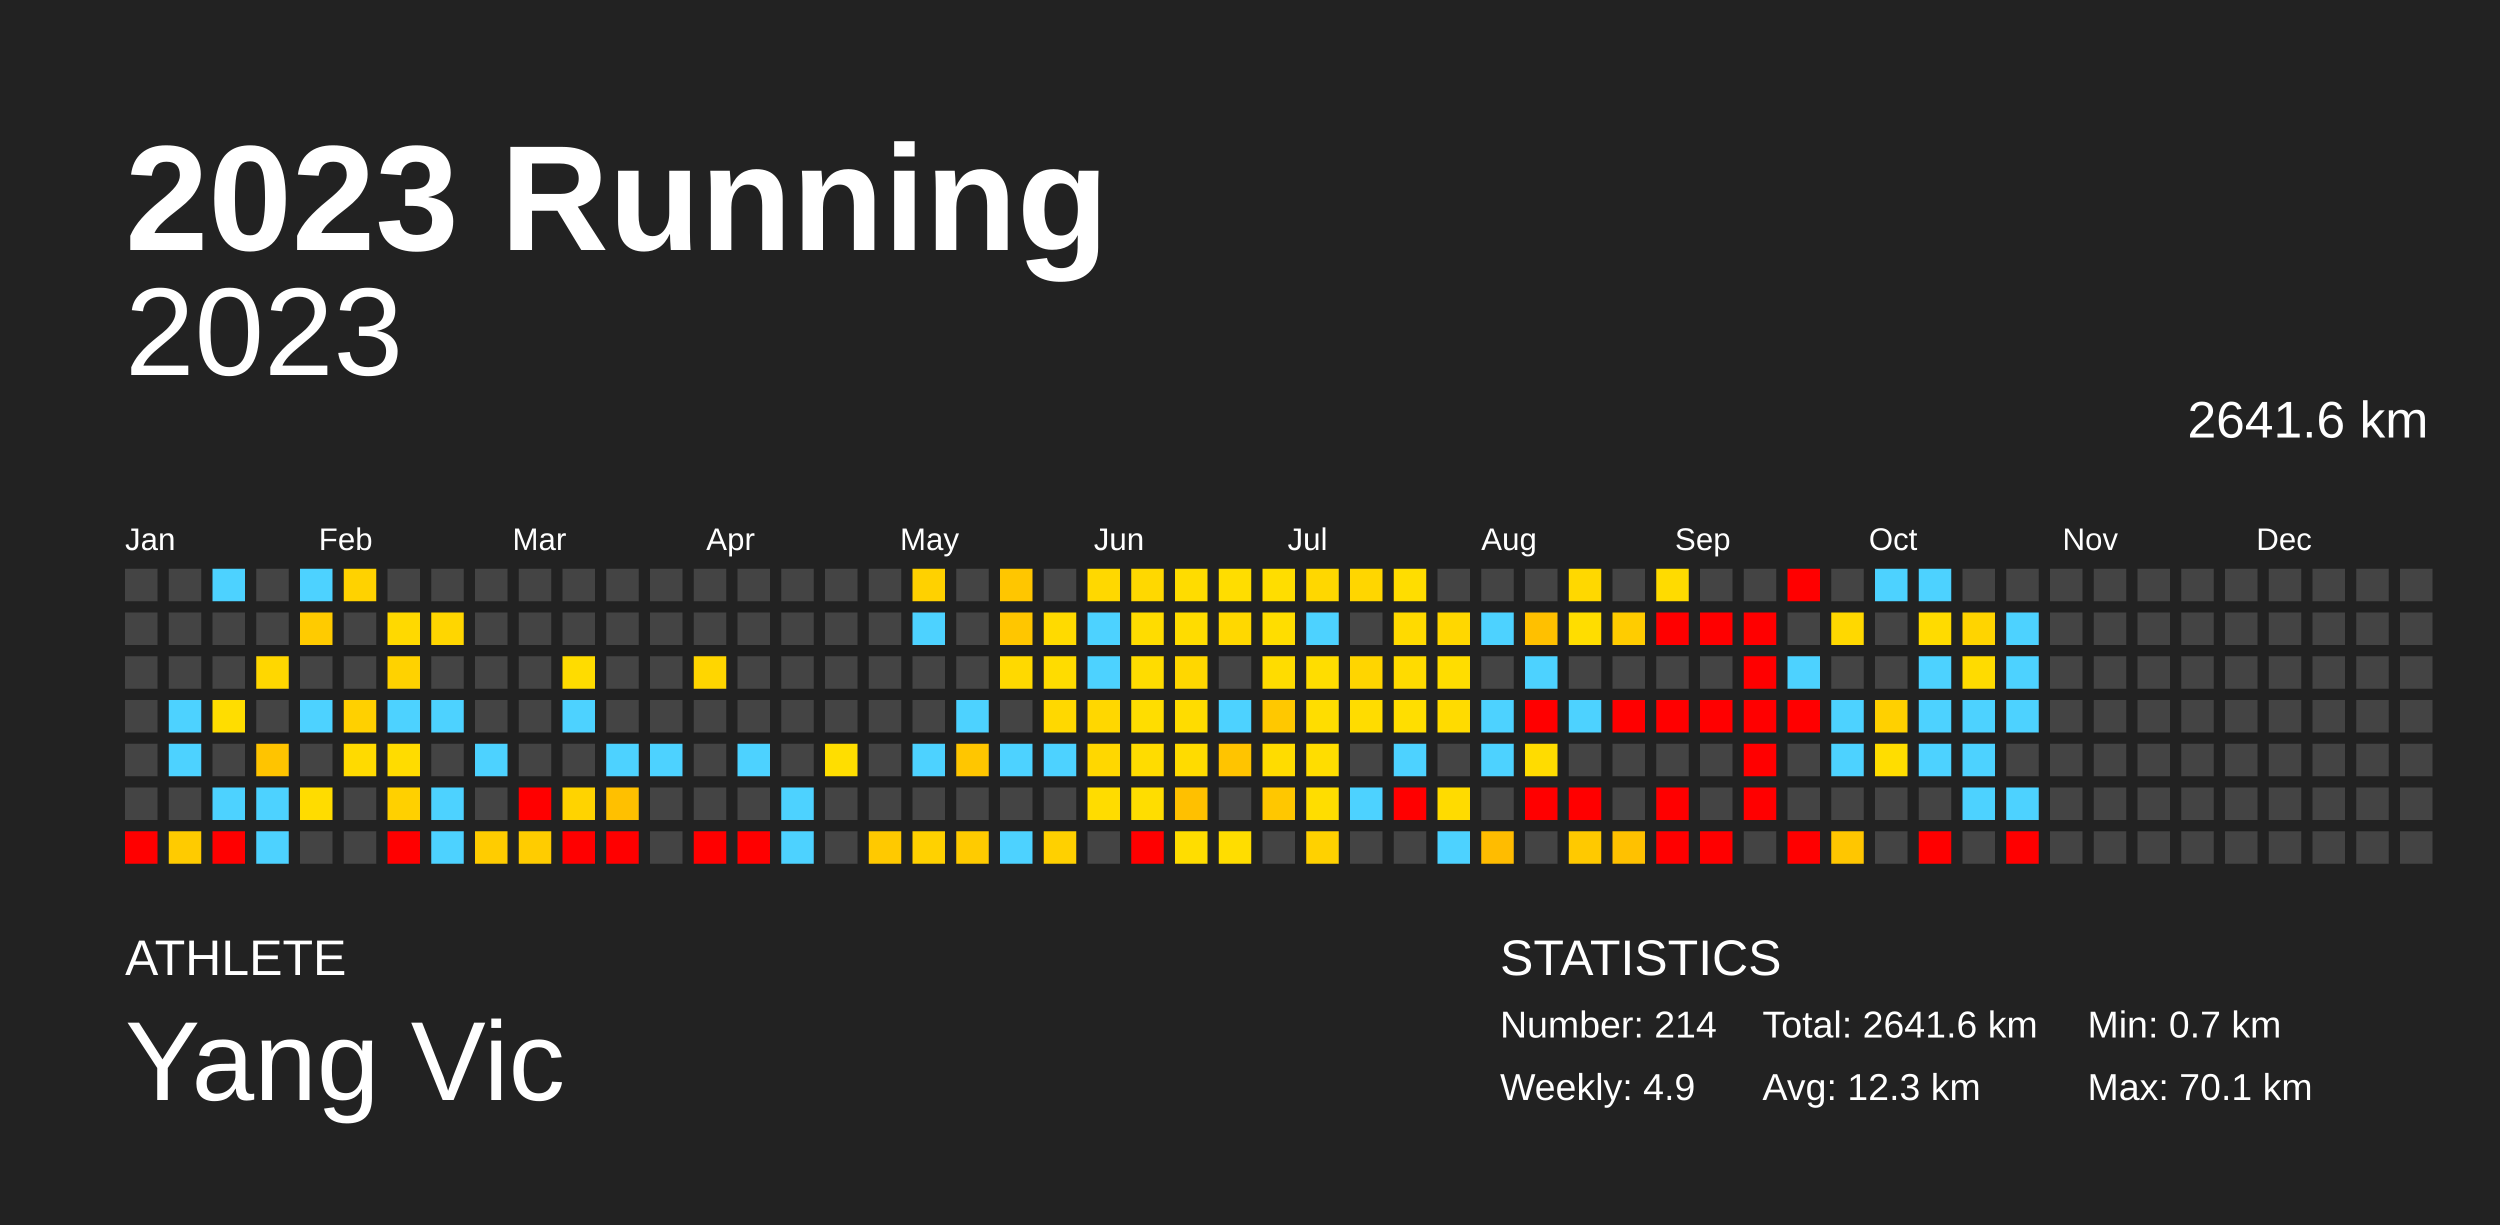
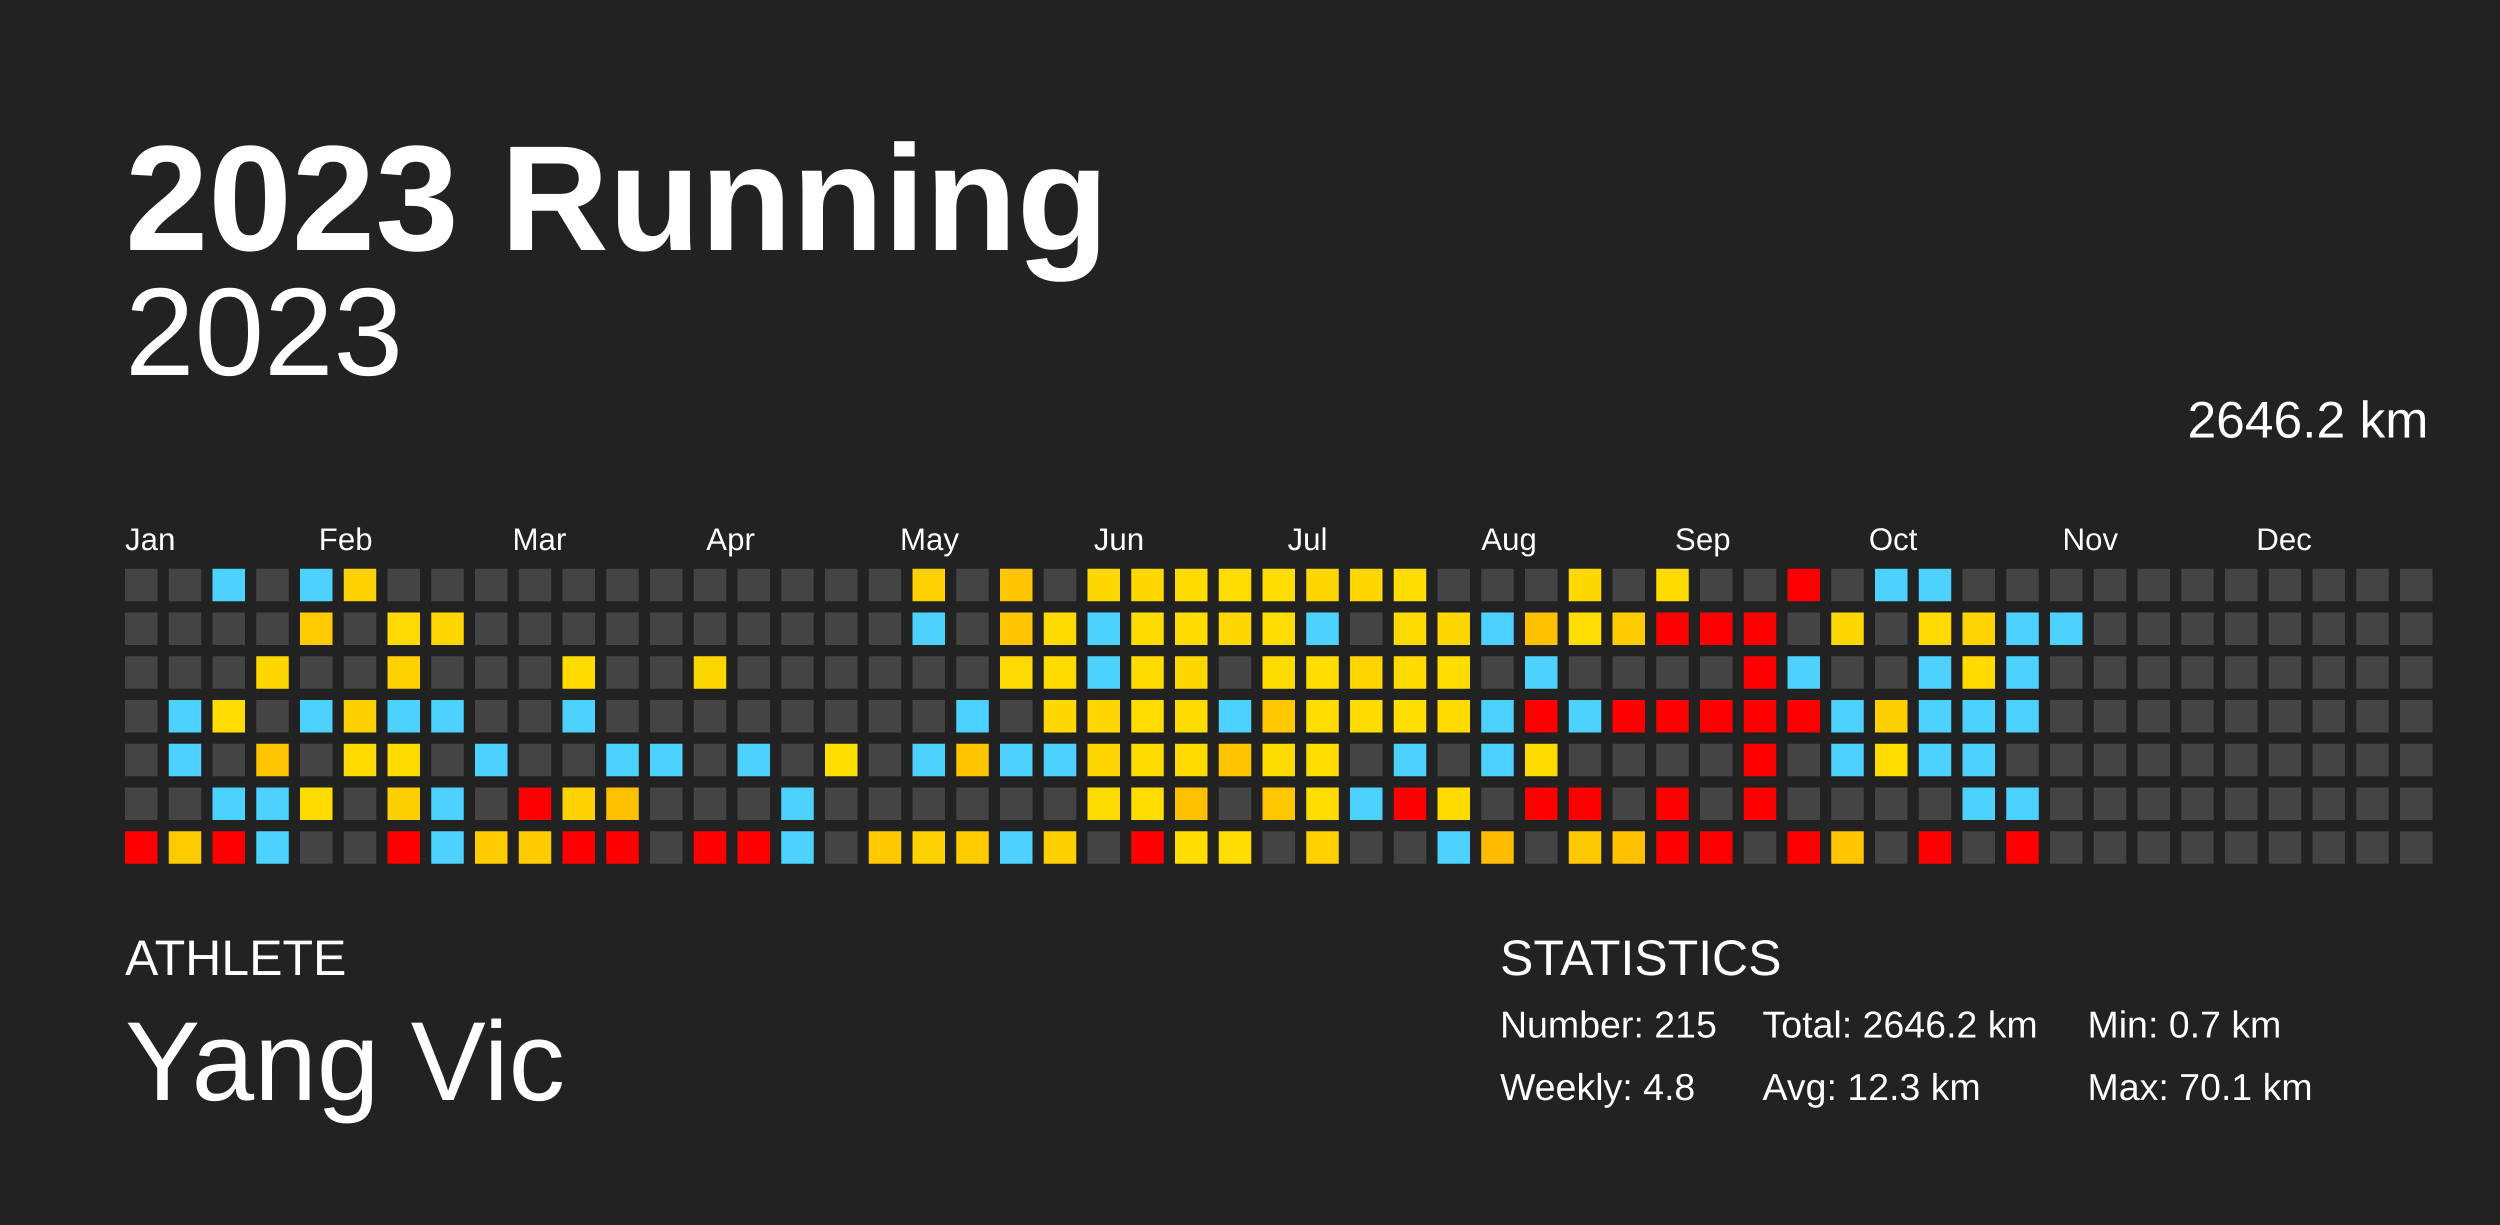
<svg xmlns="http://www.w3.org/2000/svg" baseProfile="full" height="98mm" version="1.1" viewBox="0,0,200,98" width="200mm">
  <defs />
  <rect fill="#222222" height="98" width="200" x="0" y="0" />
  <text fill="#FFFFFF" style="font-size:12px; font-family:Arial; font-weight:bold;" x="10" y="20">2023 Running</text>
  <text fill="#FFFFFF" style="font-size:4px; font-family:Arial" x="10" y="78">ATHLETE</text>
  <text fill="#FFFFFF" style="font-size:9px; font-family:Arial" x="10" y="88">Yang Vic</text>
  <text fill="#FFFFFF" style="font-size:4px; font-family:Arial" x="120" y="78">STATISTICS</text>
-   <text fill="#FFFFFF" style="font-size:3px; font-family:Arial" x="120" y="83">Number: 214</text>
-   <text fill="#FFFFFF" style="font-size:3px; font-family:Arial" x="120" y="88">Weekly: 4.9</text>
-   <text fill="#FFFFFF" style="font-size:3px; font-family:Arial" x="141" y="83">Total: 2641.6 km</text>
+   <text fill="#FFFFFF" style="font-size:3px; font-family:Arial" x="120" y="83">Number: 215</text>
+   <text fill="#FFFFFF" style="font-size:3px; font-family:Arial" x="120" y="88">Weekly: 4.8</text>
+   <text fill="#FFFFFF" style="font-size:3px; font-family:Arial" x="141" y="83">Total: 2646.2 km</text>
  <text fill="#FFFFFF" style="font-size:3px; font-family:Arial" x="141" y="88">Avg: 12.3 km</text>
  <text fill="#FFFFFF" style="font-size:3px; font-family:Arial" x="167" y="83">Min: 0.7 km</text>
  <text fill="#FFFFFF" style="font-size:3px; font-family:Arial" x="167" y="88">Max: 70.1 km</text>
  <text alignment-baseline="hanging" fill="#FFFFFF" style="font-size:10.0px; font-family:Arial;" x="10" y="30">2023</text>
-   <text alignment-baseline="hanging" fill="#FFFFFF" style="font-size:4.125px; font-family:Arial;" x="175" y="35">2641.6 km</text>
+   <text alignment-baseline="hanging" fill="#FFFFFF" style="font-size:4.125px; font-family:Arial;" x="175" y="35">2646.2 km</text>
  <text fill="#FFFFFF" style="font-size:2.5px; font-family:Arial" x="10.0" y="44">Jan</text>
  <text fill="#FFFFFF" style="font-size:2.5px; font-family:Arial" x="25.5" y="44">Feb</text>
  <text fill="#FFFFFF" style="font-size:2.5px; font-family:Arial" x="41.0" y="44">Mar</text>
  <text fill="#FFFFFF" style="font-size:2.5px; font-family:Arial" x="56.5" y="44">Apr</text>
  <text fill="#FFFFFF" style="font-size:2.5px; font-family:Arial" x="72.0" y="44">May</text>
  <text fill="#FFFFFF" style="font-size:2.5px; font-family:Arial" x="87.5" y="44">Jun</text>
  <text fill="#FFFFFF" style="font-size:2.5px; font-family:Arial" x="103.0" y="44">Jul</text>
  <text fill="#FFFFFF" style="font-size:2.5px; font-family:Arial" x="118.5" y="44">Aug</text>
  <text fill="#FFFFFF" style="font-size:2.5px; font-family:Arial" x="134.0" y="44">Sep</text>
  <text fill="#FFFFFF" style="font-size:2.5px; font-family:Arial" x="149.5" y="44">Oct</text>
  <text fill="#FFFFFF" style="font-size:2.5px; font-family:Arial" x="165.0" y="44">Nov</text>
  <text fill="#FFFFFF" style="font-size:2.5px; font-family:Arial" x="180.5" y="44">Dec</text>
  <rect fill="#444444" height="2.6" width="2.6" x="10.0" y="45.5" />
  <rect fill="#444444" height="2.6" width="2.6" x="10.0" y="49.0" />
  <rect fill="#444444" height="2.6" width="2.6" x="10.0" y="52.5" />
  <rect fill="#444444" height="2.6" width="2.6" x="10.0" y="56.0" />
  <rect fill="#444444" height="2.6" width="2.6" x="10.0" y="59.5" />
  <rect fill="#444444" height="2.6" width="2.6" x="10.0" y="63.0" />
  <rect fill="red" height="2.6" width="2.6" x="10.0" y="66.5" />
  <rect fill="#444444" height="2.6" width="2.6" x="13.5" y="45.5" />
  <rect fill="#444444" height="2.6" width="2.6" x="13.5" y="49.0" />
  <rect fill="#444444" height="2.6" width="2.6" x="13.5" y="52.5" />
  <rect fill="#4dd2ff" height="2.6" width="2.6" x="13.5" y="56.0" />
  <rect fill="#4dd2ff" height="2.6" width="2.6" x="13.5" y="59.5" />
  <rect fill="#444444" height="2.6" width="2.6" x="13.5" y="63.0" />
  <rect fill="#ffcb00" height="2.6" width="2.6" x="13.5" y="66.5" />
  <rect fill="#4dd2ff" height="2.6" width="2.6" x="17.0" y="45.5" />
  <rect fill="#444444" height="2.6" width="2.6" x="17.0" y="49.0" />
  <rect fill="#444444" height="2.6" width="2.6" x="17.0" y="52.5" />
  <rect fill="#ffdd00" height="2.6" width="2.6" x="17.0" y="56.0" />
  <rect fill="#444444" height="2.6" width="2.6" x="17.0" y="59.5" />
  <rect fill="#4dd2ff" height="2.6" width="2.6" x="17.0" y="63.0" />
  <rect fill="red" height="2.6" width="2.6" x="17.0" y="66.5" />
  <rect fill="#444444" height="2.6" width="2.6" x="20.5" y="45.5" />
  <rect fill="#444444" height="2.6" width="2.6" x="20.5" y="49.0" />
  <rect fill="#ffd700" height="2.6" width="2.6" x="20.5" y="52.5" />
  <rect fill="#444444" height="2.6" width="2.6" x="20.5" y="56.0" />
  <rect fill="#ffc400" height="2.6" width="2.6" x="20.5" y="59.5" />
  <rect fill="#4dd2ff" height="2.6" width="2.6" x="20.5" y="63.0" />
  <rect fill="#4dd2ff" height="2.6" width="2.6" x="20.5" y="66.5" />
  <rect fill="#4dd2ff" height="2.6" width="2.6" x="24.0" y="45.5" />
  <rect fill="#ffcb00" height="2.6" width="2.6" x="24.0" y="49.0" />
  <rect fill="#444444" height="2.6" width="2.6" x="24.0" y="52.5" />
  <rect fill="#4dd2ff" height="2.6" width="2.6" x="24.0" y="56.0" />
  <rect fill="#444444" height="2.6" width="2.6" x="24.0" y="59.5" />
  <rect fill="#ffdc00" height="2.6" width="2.6" x="24.0" y="63.0" />
  <rect fill="#444444" height="2.6" width="2.6" x="24.0" y="66.5" />
  <rect fill="#ffd200" height="2.6" width="2.6" x="27.5" y="45.5" />
  <rect fill="#444444" height="2.6" width="2.6" x="27.5" y="49.0" />
  <rect fill="#444444" height="2.6" width="2.6" x="27.5" y="52.5" />
  <rect fill="#ffd000" height="2.6" width="2.6" x="27.5" y="56.0" />
  <rect fill="#ffda00" height="2.6" width="2.6" x="27.5" y="59.5" />
  <rect fill="#444444" height="2.6" width="2.6" x="27.5" y="63.0" />
  <rect fill="#444444" height="2.6" width="2.6" x="27.5" y="66.5" />
  <rect fill="#444444" height="2.6" width="2.6" x="31.0" y="45.5" />
  <rect fill="#ffd900" height="2.6" width="2.6" x="31.0" y="49.0" />
  <rect fill="#ffd200" height="2.6" width="2.6" x="31.0" y="52.5" />
  <rect fill="#4dd2ff" height="2.6" width="2.6" x="31.0" y="56.0" />
  <rect fill="#ffdc00" height="2.6" width="2.6" x="31.0" y="59.5" />
  <rect fill="#ffd000" height="2.6" width="2.6" x="31.0" y="63.0" />
  <rect fill="red" height="2.6" width="2.6" x="31.0" y="66.5" />
  <rect fill="#444444" height="2.6" width="2.6" x="34.5" y="45.5" />
  <rect fill="#ffd600" height="2.6" width="2.6" x="34.5" y="49.0" />
  <rect fill="#444444" height="2.6" width="2.6" x="34.5" y="52.5" />
  <rect fill="#4dd2ff" height="2.6" width="2.6" x="34.5" y="56.0" />
  <rect fill="#444444" height="2.6" width="2.6" x="34.5" y="59.5" />
  <rect fill="#4dd2ff" height="2.6" width="2.6" x="34.5" y="63.0" />
  <rect fill="#4dd2ff" height="2.6" width="2.6" x="34.5" y="66.5" />
  <rect fill="#444444" height="2.6" width="2.6" x="38.0" y="45.5" />
  <rect fill="#444444" height="2.6" width="2.6" x="38.0" y="49.0" />
  <rect fill="#444444" height="2.6" width="2.6" x="38.0" y="52.5" />
  <rect fill="#444444" height="2.6" width="2.6" x="38.0" y="56.0" />
  <rect fill="#4dd2ff" height="2.6" width="2.6" x="38.0" y="59.5" />
  <rect fill="#444444" height="2.6" width="2.6" x="38.0" y="63.0" />
  <rect fill="#ffcc00" height="2.6" width="2.6" x="38.0" y="66.5" />
  <rect fill="#444444" height="2.6" width="2.6" x="41.5" y="45.5" />
  <rect fill="#444444" height="2.6" width="2.6" x="41.5" y="49.0" />
  <rect fill="#444444" height="2.6" width="2.6" x="41.5" y="52.5" />
  <rect fill="#444444" height="2.6" width="2.6" x="41.5" y="56.0" />
  <rect fill="#444444" height="2.6" width="2.6" x="41.5" y="59.5" />
  <rect fill="red" height="2.6" width="2.6" x="41.5" y="63.0" />
  <rect fill="#ffcc00" height="2.6" width="2.6" x="41.5" y="66.5" />
  <rect fill="#444444" height="2.6" width="2.6" x="45.0" y="45.5" />
  <rect fill="#444444" height="2.6" width="2.6" x="45.0" y="49.0" />
  <rect fill="#ffdc00" height="2.6" width="2.6" x="45.0" y="52.5" />
  <rect fill="#4dd2ff" height="2.6" width="2.6" x="45.0" y="56.0" />
  <rect fill="#444444" height="2.6" width="2.6" x="45.0" y="59.5" />
  <rect fill="#ffd300" height="2.6" width="2.6" x="45.0" y="63.0" />
  <rect fill="red" height="2.6" width="2.6" x="45.0" y="66.5" />
  <rect fill="#444444" height="2.6" width="2.6" x="48.5" y="45.5" />
  <rect fill="#444444" height="2.6" width="2.6" x="48.5" y="49.0" />
  <rect fill="#444444" height="2.6" width="2.6" x="48.5" y="52.5" />
  <rect fill="#444444" height="2.6" width="2.6" x="48.5" y="56.0" />
  <rect fill="#4dd2ff" height="2.6" width="2.6" x="48.5" y="59.5" />
  <rect fill="#ffc000" height="2.6" width="2.6" x="48.5" y="63.0" />
  <rect fill="red" height="2.6" width="2.6" x="48.5" y="66.5" />
  <rect fill="#444444" height="2.6" width="2.6" x="52.0" y="45.5" />
  <rect fill="#444444" height="2.6" width="2.6" x="52.0" y="49.0" />
  <rect fill="#444444" height="2.6" width="2.6" x="52.0" y="52.5" />
  <rect fill="#444444" height="2.6" width="2.6" x="52.0" y="56.0" />
  <rect fill="#4dd2ff" height="2.6" width="2.6" x="52.0" y="59.5" />
  <rect fill="#444444" height="2.6" width="2.6" x="52.0" y="63.0" />
  <rect fill="#444444" height="2.6" width="2.6" x="52.0" y="66.5" />
  <rect fill="#444444" height="2.6" width="2.6" x="55.5" y="45.5" />
  <rect fill="#444444" height="2.6" width="2.6" x="55.5" y="49.0" />
  <rect fill="#ffd600" height="2.6" width="2.6" x="55.5" y="52.5" />
  <rect fill="#444444" height="2.6" width="2.6" x="55.5" y="56.0" />
  <rect fill="#444444" height="2.6" width="2.6" x="55.5" y="59.5" />
  <rect fill="#444444" height="2.6" width="2.6" x="55.5" y="63.0" />
  <rect fill="red" height="2.6" width="2.6" x="55.5" y="66.5" />
  <rect fill="#444444" height="2.6" width="2.6" x="59.0" y="45.5" />
  <rect fill="#444444" height="2.6" width="2.6" x="59.0" y="49.0" />
  <rect fill="#444444" height="2.6" width="2.6" x="59.0" y="52.5" />
  <rect fill="#444444" height="2.6" width="2.6" x="59.0" y="56.0" />
  <rect fill="#4dd2ff" height="2.6" width="2.6" x="59.0" y="59.5" />
  <rect fill="#444444" height="2.6" width="2.6" x="59.0" y="63.0" />
  <rect fill="red" height="2.6" width="2.6" x="59.0" y="66.5" />
  <rect fill="#444444" height="2.6" width="2.6" x="62.5" y="45.5" />
  <rect fill="#444444" height="2.6" width="2.6" x="62.5" y="49.0" />
  <rect fill="#444444" height="2.6" width="2.6" x="62.5" y="52.5" />
  <rect fill="#444444" height="2.6" width="2.6" x="62.5" y="56.0" />
  <rect fill="#444444" height="2.6" width="2.6" x="62.5" y="59.5" />
  <rect fill="#4dd2ff" height="2.6" width="2.6" x="62.5" y="63.0" />
  <rect fill="#4dd2ff" height="2.6" width="2.6" x="62.5" y="66.5" />
  <rect fill="#444444" height="2.6" width="2.6" x="66.0" y="45.5" />
  <rect fill="#444444" height="2.6" width="2.6" x="66.0" y="49.0" />
  <rect fill="#444444" height="2.6" width="2.6" x="66.0" y="52.5" />
  <rect fill="#444444" height="2.6" width="2.6" x="66.0" y="56.0" />
  <rect fill="#ffde00" height="2.6" width="2.6" x="66.0" y="59.5" />
  <rect fill="#444444" height="2.6" width="2.6" x="66.0" y="63.0" />
  <rect fill="#444444" height="2.6" width="2.6" x="66.0" y="66.5" />
  <rect fill="#444444" height="2.6" width="2.6" x="69.5" y="45.5" />
  <rect fill="#444444" height="2.6" width="2.6" x="69.5" y="49.0" />
  <rect fill="#444444" height="2.6" width="2.6" x="69.5" y="52.5" />
  <rect fill="#444444" height="2.6" width="2.6" x="69.5" y="56.0" />
  <rect fill="#444444" height="2.6" width="2.6" x="69.5" y="59.5" />
  <rect fill="#444444" height="2.6" width="2.6" x="69.5" y="63.0" />
  <rect fill="#ffc900" height="2.6" width="2.6" x="69.5" y="66.5" />
  <rect fill="#ffd100" height="2.6" width="2.6" x="73.0" y="45.5" />
  <rect fill="#4dd2ff" height="2.6" width="2.6" x="73.0" y="49.0" />
  <rect fill="#444444" height="2.6" width="2.6" x="73.0" y="52.5" />
  <rect fill="#444444" height="2.6" width="2.6" x="73.0" y="56.0" />
  <rect fill="#4dd2ff" height="2.6" width="2.6" x="73.0" y="59.5" />
  <rect fill="#444444" height="2.6" width="2.6" x="73.0" y="63.0" />
  <rect fill="#ffd100" height="2.6" width="2.6" x="73.0" y="66.5" />
  <rect fill="#444444" height="2.6" width="2.6" x="76.5" y="45.5" />
  <rect fill="#444444" height="2.6" width="2.6" x="76.5" y="49.0" />
  <rect fill="#444444" height="2.6" width="2.6" x="76.5" y="52.5" />
  <rect fill="#4dd2ff" height="2.6" width="2.6" x="76.5" y="56.0" />
  <rect fill="#ffc600" height="2.6" width="2.6" x="76.5" y="59.5" />
  <rect fill="#444444" height="2.6" width="2.6" x="76.5" y="63.0" />
  <rect fill="#ffcb00" height="2.6" width="2.6" x="76.5" y="66.5" />
  <rect fill="#ffc600" height="2.6" width="2.6" x="80.0" y="45.5" />
  <rect fill="#ffc600" height="2.6" width="2.6" x="80.0" y="49.0" />
  <rect fill="#ffd900" height="2.6" width="2.6" x="80.0" y="52.5" />
  <rect fill="#444444" height="2.6" width="2.6" x="80.0" y="56.0" />
  <rect fill="#4dd2ff" height="2.6" width="2.6" x="80.0" y="59.5" />
  <rect fill="#444444" height="2.6" width="2.6" x="80.0" y="63.0" />
  <rect fill="#4dd2ff" height="2.6" width="2.6" x="80.0" y="66.5" />
  <rect fill="#444444" height="2.6" width="2.6" x="83.5" y="45.5" />
  <rect fill="#ffda00" height="2.6" width="2.6" x="83.5" y="49.0" />
  <rect fill="#ffdc00" height="2.6" width="2.6" x="83.5" y="52.5" />
  <rect fill="#ffd800" height="2.6" width="2.6" x="83.5" y="56.0" />
  <rect fill="#4dd2ff" height="2.6" width="2.6" x="83.5" y="59.5" />
  <rect fill="#444444" height="2.6" width="2.6" x="83.5" y="63.0" />
  <rect fill="#ffd000" height="2.6" width="2.6" x="83.5" y="66.5" />
  <rect fill="#ffd800" height="2.6" width="2.6" x="87.0" y="45.5" />
  <rect fill="#4dd2ff" height="2.6" width="2.6" x="87.0" y="49.0" />
  <rect fill="#4dd2ff" height="2.6" width="2.6" x="87.0" y="52.5" />
  <rect fill="#ffd700" height="2.6" width="2.6" x="87.0" y="56.0" />
  <rect fill="#ffd700" height="2.6" width="2.6" x="87.0" y="59.5" />
  <rect fill="#ffdc00" height="2.6" width="2.6" x="87.0" y="63.0" />
  <rect fill="#444444" height="2.6" width="2.6" x="87.0" y="66.5" />
  <rect fill="#ffd800" height="2.6" width="2.6" x="90.5" y="45.5" />
  <rect fill="#ffdc00" height="2.6" width="2.6" x="90.5" y="49.0" />
  <rect fill="#ffdc00" height="2.6" width="2.6" x="90.5" y="52.5" />
  <rect fill="#ffdd00" height="2.6" width="2.6" x="90.5" y="56.0" />
  <rect fill="#ffdc00" height="2.6" width="2.6" x="90.5" y="59.5" />
  <rect fill="#ffdd00" height="2.6" width="2.6" x="90.5" y="63.0" />
  <rect fill="red" height="2.6" width="2.6" x="90.5" y="66.5" />
  <rect fill="#ffdc00" height="2.6" width="2.6" x="94.0" y="45.5" />
  <rect fill="#ffdc00" height="2.6" width="2.6" x="94.0" y="49.0" />
  <rect fill="#ffd700" height="2.6" width="2.6" x="94.0" y="52.5" />
  <rect fill="#ffdc00" height="2.6" width="2.6" x="94.0" y="56.0" />
  <rect fill="#ffdb00" height="2.6" width="2.6" x="94.0" y="59.5" />
  <rect fill="#ffc000" height="2.6" width="2.6" x="94.0" y="63.0" />
  <rect fill="#ffdd00" height="2.6" width="2.6" x="94.0" y="66.5" />
  <rect fill="#ffdd00" height="2.6" width="2.6" x="97.5" y="45.5" />
  <rect fill="#ffd800" height="2.6" width="2.6" x="97.5" y="49.0" />
  <rect fill="#444444" height="2.6" width="2.6" x="97.5" y="52.5" />
  <rect fill="#4dd2ff" height="2.6" width="2.6" x="97.5" y="56.0" />
  <rect fill="#ffc400" height="2.6" width="2.6" x="97.5" y="59.5" />
  <rect fill="#444444" height="2.6" width="2.6" x="97.5" y="63.0" />
  <rect fill="#ffdd00" height="2.6" width="2.6" x="97.5" y="66.5" />
  <rect fill="#ffdd00" height="2.6" width="2.6" x="101.0" y="45.5" />
  <rect fill="#ffdd00" height="2.6" width="2.6" x="101.0" y="49.0" />
  <rect fill="#ffdc00" height="2.6" width="2.6" x="101.0" y="52.5" />
  <rect fill="#ffc800" height="2.6" width="2.6" x="101.0" y="56.0" />
  <rect fill="#ffdc00" height="2.6" width="2.6" x="101.0" y="59.5" />
  <rect fill="#ffc700" height="2.6" width="2.6" x="101.0" y="63.0" />
  <rect fill="#444444" height="2.6" width="2.6" x="101.0" y="66.5" />
  <rect fill="#ffd700" height="2.6" width="2.6" x="104.5" y="45.5" />
  <rect fill="#4dd2ff" height="2.6" width="2.6" x="104.5" y="49.0" />
  <rect fill="#ffdd00" height="2.6" width="2.6" x="104.5" y="52.5" />
  <rect fill="#ffdd00" height="2.6" width="2.6" x="104.5" y="56.0" />
  <rect fill="#ffdd00" height="2.6" width="2.6" x="104.5" y="59.5" />
  <rect fill="#ffdd00" height="2.6" width="2.6" x="104.5" y="63.0" />
  <rect fill="#ffd100" height="2.6" width="2.6" x="104.5" y="66.5" />
  <rect fill="#ffd600" height="2.6" width="2.6" x="108.0" y="45.5" />
  <rect fill="#444444" height="2.6" width="2.6" x="108.0" y="49.0" />
  <rect fill="#ffd500" height="2.6" width="2.6" x="108.0" y="52.5" />
  <rect fill="#ffdc00" height="2.6" width="2.6" x="108.0" y="56.0" />
  <rect fill="#444444" height="2.6" width="2.6" x="108.0" y="59.5" />
  <rect fill="#4dd2ff" height="2.6" width="2.6" x="108.0" y="63.0" />
  <rect fill="#444444" height="2.6" width="2.6" x="108.0" y="66.5" />
  <rect fill="#ffdd00" height="2.6" width="2.6" x="111.5" y="45.5" />
  <rect fill="#ffda00" height="2.6" width="2.6" x="111.5" y="49.0" />
  <rect fill="#ffdb00" height="2.6" width="2.6" x="111.5" y="52.5" />
  <rect fill="#ffde00" height="2.6" width="2.6" x="111.5" y="56.0" />
  <rect fill="#4dd2ff" height="2.6" width="2.6" x="111.5" y="59.5" />
  <rect fill="red" height="2.6" width="2.6" x="111.5" y="63.0" />
  <rect fill="#444444" height="2.6" width="2.6" x="111.5" y="66.5" />
  <rect fill="#444444" height="2.6" width="2.6" x="115.0" y="45.5" />
  <rect fill="#ffd700" height="2.6" width="2.6" x="115.0" y="49.0" />
  <rect fill="#ffdd00" height="2.6" width="2.6" x="115.0" y="52.5" />
  <rect fill="#ffdb00" height="2.6" width="2.6" x="115.0" y="56.0" />
  <rect fill="#444444" height="2.6" width="2.6" x="115.0" y="59.5" />
  <rect fill="#ffdb00" height="2.6" width="2.6" x="115.0" y="63.0" />
  <rect fill="#4dd2ff" height="2.6" width="2.6" x="115.0" y="66.5" />
  <rect fill="#444444" height="2.6" width="2.6" x="118.5" y="45.5" />
  <rect fill="#4dd2ff" height="2.6" width="2.6" x="118.5" y="49.0" />
  <rect fill="#444444" height="2.6" width="2.6" x="118.5" y="52.5" />
  <rect fill="#4dd2ff" height="2.6" width="2.6" x="118.5" y="56.0" />
  <rect fill="#4dd2ff" height="2.6" width="2.6" x="118.5" y="59.5" />
  <rect fill="#444444" height="2.6" width="2.6" x="118.5" y="63.0" />
  <rect fill="#ffbc00" height="2.6" width="2.6" x="118.5" y="66.5" />
  <rect fill="#444444" height="2.6" width="2.6" x="122.0" y="45.5" />
  <rect fill="#ffc000" height="2.6" width="2.6" x="122.0" y="49.0" />
  <rect fill="#4dd2ff" height="2.6" width="2.6" x="122.0" y="52.5" />
  <rect fill="red" height="2.6" width="2.6" x="122.0" y="56.0" />
  <rect fill="#ffdc00" height="2.6" width="2.6" x="122.0" y="59.5" />
  <rect fill="red" height="2.6" width="2.6" x="122.0" y="63.0" />
  <rect fill="#444444" height="2.6" width="2.6" x="122.0" y="66.5" />
  <rect fill="#ffd800" height="2.6" width="2.6" x="125.5" y="45.5" />
  <rect fill="#ffdd00" height="2.6" width="2.6" x="125.5" y="49.0" />
  <rect fill="#444444" height="2.6" width="2.6" x="125.5" y="52.5" />
  <rect fill="#4dd2ff" height="2.6" width="2.6" x="125.5" y="56.0" />
  <rect fill="#444444" height="2.6" width="2.6" x="125.5" y="59.5" />
  <rect fill="red" height="2.6" width="2.6" x="125.5" y="63.0" />
  <rect fill="#ffc900" height="2.6" width="2.6" x="125.5" y="66.5" />
  <rect fill="#444444" height="2.6" width="2.6" x="129.0" y="45.5" />
  <rect fill="#ffcc00" height="2.6" width="2.6" x="129.0" y="49.0" />
  <rect fill="#444444" height="2.6" width="2.6" x="129.0" y="52.5" />
  <rect fill="red" height="2.6" width="2.6" x="129.0" y="56.0" />
  <rect fill="#444444" height="2.6" width="2.6" x="129.0" y="59.5" />
  <rect fill="#444444" height="2.6" width="2.6" x="129.0" y="63.0" />
  <rect fill="#ffc100" height="2.6" width="2.6" x="129.0" y="66.5" />
  <rect fill="#ffdb00" height="2.6" width="2.6" x="132.5" y="45.5" />
  <rect fill="red" height="2.6" width="2.6" x="132.5" y="49.0" />
  <rect fill="#444444" height="2.6" width="2.6" x="132.5" y="52.5" />
  <rect fill="red" height="2.6" width="2.6" x="132.5" y="56.0" />
  <rect fill="#444444" height="2.6" width="2.6" x="132.5" y="59.5" />
  <rect fill="red" height="2.6" width="2.6" x="132.5" y="63.0" />
  <rect fill="red" height="2.6" width="2.6" x="132.5" y="66.5" />
  <rect fill="#444444" height="2.6" width="2.6" x="136.0" y="45.5" />
  <rect fill="red" height="2.6" width="2.6" x="136.0" y="49.0" />
  <rect fill="#444444" height="2.6" width="2.6" x="136.0" y="52.5" />
  <rect fill="red" height="2.6" width="2.6" x="136.0" y="56.0" />
  <rect fill="#444444" height="2.6" width="2.6" x="136.0" y="59.5" />
  <rect fill="#444444" height="2.6" width="2.6" x="136.0" y="63.0" />
  <rect fill="red" height="2.6" width="2.6" x="136.0" y="66.5" />
  <rect fill="#444444" height="2.6" width="2.6" x="139.5" y="45.5" />
  <rect fill="red" height="2.6" width="2.6" x="139.5" y="49.0" />
  <rect fill="red" height="2.6" width="2.6" x="139.5" y="52.5" />
  <rect fill="red" height="2.6" width="2.6" x="139.5" y="56.0" />
  <rect fill="red" height="2.6" width="2.6" x="139.5" y="59.5" />
  <rect fill="red" height="2.6" width="2.6" x="139.5" y="63.0" />
  <rect fill="#444444" height="2.6" width="2.6" x="139.5" y="66.5" />
  <rect fill="red" height="2.6" width="2.6" x="143.0" y="45.5" />
  <rect fill="#444444" height="2.6" width="2.6" x="143.0" y="49.0" />
  <rect fill="#4dd2ff" height="2.6" width="2.6" x="143.0" y="52.5" />
  <rect fill="red" height="2.6" width="2.6" x="143.0" y="56.0" />
  <rect fill="#444444" height="2.6" width="2.6" x="143.0" y="59.5" />
  <rect fill="#444444" height="2.6" width="2.6" x="143.0" y="63.0" />
  <rect fill="red" height="2.6" width="2.6" x="143.0" y="66.5" />
  <rect fill="#444444" height="2.6" width="2.6" x="146.5" y="45.5" />
  <rect fill="#ffd800" height="2.6" width="2.6" x="146.5" y="49.0" />
  <rect fill="#444444" height="2.6" width="2.6" x="146.5" y="52.5" />
  <rect fill="#4dd2ff" height="2.6" width="2.6" x="146.5" y="56.0" />
  <rect fill="#4dd2ff" height="2.6" width="2.6" x="146.5" y="59.5" />
  <rect fill="#444444" height="2.6" width="2.6" x="146.5" y="63.0" />
  <rect fill="#ffc600" height="2.6" width="2.6" x="146.5" y="66.5" />
  <rect fill="#4dd2ff" height="2.6" width="2.6" x="150.0" y="45.5" />
  <rect fill="#444444" height="2.6" width="2.6" x="150.0" y="49.0" />
  <rect fill="#444444" height="2.6" width="2.6" x="150.0" y="52.5" />
  <rect fill="#ffd000" height="2.6" width="2.6" x="150.0" y="56.0" />
  <rect fill="#ffdd00" height="2.6" width="2.6" x="150.0" y="59.5" />
  <rect fill="#444444" height="2.6" width="2.6" x="150.0" y="63.0" />
  <rect fill="#444444" height="2.6" width="2.6" x="150.0" y="66.5" />
  <rect fill="#4dd2ff" height="2.6" width="2.6" x="153.5" y="45.5" />
  <rect fill="#ffdb00" height="2.6" width="2.6" x="153.5" y="49.0" />
  <rect fill="#4dd2ff" height="2.6" width="2.6" x="153.5" y="52.5" />
  <rect fill="#4dd2ff" height="2.6" width="2.6" x="153.5" y="56.0" />
  <rect fill="#4dd2ff" height="2.6" width="2.6" x="153.5" y="59.5" />
  <rect fill="#444444" height="2.6" width="2.6" x="153.5" y="63.0" />
  <rect fill="red" height="2.6" width="2.6" x="153.5" y="66.5" />
  <rect fill="#444444" height="2.6" width="2.6" x="157.0" y="45.5" />
  <rect fill="#ffd400" height="2.6" width="2.6" x="157.0" y="49.0" />
  <rect fill="#ffdb00" height="2.6" width="2.6" x="157.0" y="52.5" />
  <rect fill="#4dd2ff" height="2.6" width="2.6" x="157.0" y="56.0" />
  <rect fill="#4dd2ff" height="2.6" width="2.6" x="157.0" y="59.5" />
  <rect fill="#4dd2ff" height="2.6" width="2.6" x="157.0" y="63.0" />
  <rect fill="#444444" height="2.6" width="2.6" x="157.0" y="66.5" />
  <rect fill="#444444" height="2.6" width="2.6" x="160.5" y="45.5" />
  <rect fill="#4dd2ff" height="2.6" width="2.6" x="160.5" y="49.0" />
  <rect fill="#4dd2ff" height="2.6" width="2.6" x="160.5" y="52.5" />
  <rect fill="#4dd2ff" height="2.6" width="2.6" x="160.5" y="56.0" />
  <rect fill="#444444" height="2.6" width="2.6" x="160.5" y="59.5" />
  <rect fill="#4dd2ff" height="2.6" width="2.6" x="160.5" y="63.0" />
  <rect fill="red" height="2.6" width="2.6" x="160.5" y="66.5" />
  <rect fill="#444444" height="2.6" width="2.6" x="164.0" y="45.5" />
-   <rect fill="#444444" height="2.6" width="2.6" x="164.0" y="49.0" />
+   <rect fill="#4dd2ff" height="2.6" width="2.6" x="164.0" y="49.0" />
  <rect fill="#444444" height="2.6" width="2.6" x="164.0" y="52.5" />
  <rect fill="#444444" height="2.6" width="2.6" x="164.0" y="56.0" />
  <rect fill="#444444" height="2.6" width="2.6" x="164.0" y="59.5" />
  <rect fill="#444444" height="2.6" width="2.6" x="164.0" y="63.0" />
  <rect fill="#444444" height="2.6" width="2.6" x="164.0" y="66.5" />
  <rect fill="#444444" height="2.6" width="2.6" x="167.5" y="45.5" />
  <rect fill="#444444" height="2.6" width="2.6" x="167.5" y="49.0" />
  <rect fill="#444444" height="2.6" width="2.6" x="167.5" y="52.5" />
  <rect fill="#444444" height="2.6" width="2.6" x="167.5" y="56.0" />
  <rect fill="#444444" height="2.6" width="2.6" x="167.5" y="59.5" />
  <rect fill="#444444" height="2.6" width="2.6" x="167.5" y="63.0" />
  <rect fill="#444444" height="2.6" width="2.6" x="167.5" y="66.5" />
  <rect fill="#444444" height="2.6" width="2.6" x="171.0" y="45.5" />
  <rect fill="#444444" height="2.6" width="2.6" x="171.0" y="49.0" />
  <rect fill="#444444" height="2.6" width="2.6" x="171.0" y="52.5" />
  <rect fill="#444444" height="2.6" width="2.6" x="171.0" y="56.0" />
  <rect fill="#444444" height="2.6" width="2.6" x="171.0" y="59.5" />
  <rect fill="#444444" height="2.6" width="2.6" x="171.0" y="63.0" />
  <rect fill="#444444" height="2.6" width="2.6" x="171.0" y="66.5" />
  <rect fill="#444444" height="2.6" width="2.6" x="174.5" y="45.5" />
  <rect fill="#444444" height="2.6" width="2.6" x="174.5" y="49.0" />
  <rect fill="#444444" height="2.6" width="2.6" x="174.5" y="52.5" />
  <rect fill="#444444" height="2.6" width="2.6" x="174.5" y="56.0" />
  <rect fill="#444444" height="2.6" width="2.6" x="174.5" y="59.5" />
  <rect fill="#444444" height="2.6" width="2.6" x="174.5" y="63.0" />
  <rect fill="#444444" height="2.6" width="2.6" x="174.5" y="66.5" />
  <rect fill="#444444" height="2.6" width="2.6" x="178.0" y="45.5" />
  <rect fill="#444444" height="2.6" width="2.6" x="178.0" y="49.0" />
  <rect fill="#444444" height="2.6" width="2.6" x="178.0" y="52.5" />
  <rect fill="#444444" height="2.6" width="2.6" x="178.0" y="56.0" />
  <rect fill="#444444" height="2.6" width="2.6" x="178.0" y="59.5" />
  <rect fill="#444444" height="2.6" width="2.6" x="178.0" y="63.0" />
  <rect fill="#444444" height="2.6" width="2.6" x="178.0" y="66.5" />
  <rect fill="#444444" height="2.6" width="2.6" x="181.5" y="45.5" />
  <rect fill="#444444" height="2.6" width="2.6" x="181.5" y="49.0" />
  <rect fill="#444444" height="2.6" width="2.6" x="181.5" y="52.5" />
  <rect fill="#444444" height="2.6" width="2.6" x="181.5" y="56.0" />
  <rect fill="#444444" height="2.6" width="2.6" x="181.5" y="59.5" />
  <rect fill="#444444" height="2.6" width="2.6" x="181.5" y="63.0" />
  <rect fill="#444444" height="2.6" width="2.6" x="181.5" y="66.5" />
  <rect fill="#444444" height="2.6" width="2.6" x="185.0" y="45.5" />
  <rect fill="#444444" height="2.6" width="2.6" x="185.0" y="49.0" />
  <rect fill="#444444" height="2.6" width="2.6" x="185.0" y="52.5" />
  <rect fill="#444444" height="2.6" width="2.6" x="185.0" y="56.0" />
  <rect fill="#444444" height="2.6" width="2.6" x="185.0" y="59.5" />
  <rect fill="#444444" height="2.6" width="2.6" x="185.0" y="63.0" />
  <rect fill="#444444" height="2.6" width="2.6" x="185.0" y="66.5" />
  <rect fill="#444444" height="2.6" width="2.6" x="188.5" y="45.5" />
  <rect fill="#444444" height="2.6" width="2.6" x="188.5" y="49.0" />
  <rect fill="#444444" height="2.6" width="2.6" x="188.5" y="52.5" />
  <rect fill="#444444" height="2.6" width="2.6" x="188.5" y="56.0" />
  <rect fill="#444444" height="2.6" width="2.6" x="188.5" y="59.5" />
  <rect fill="#444444" height="2.6" width="2.6" x="188.5" y="63.0" />
  <rect fill="#444444" height="2.6" width="2.6" x="188.5" y="66.5" />
  <rect fill="#444444" height="2.6" width="2.6" x="192.0" y="45.5" />
  <rect fill="#444444" height="2.6" width="2.6" x="192.0" y="49.0" />
  <rect fill="#444444" height="2.6" width="2.6" x="192.0" y="52.5" />
  <rect fill="#444444" height="2.6" width="2.6" x="192.0" y="56.0" />
  <rect fill="#444444" height="2.6" width="2.6" x="192.0" y="59.5" />
  <rect fill="#444444" height="2.6" width="2.6" x="192.0" y="63.0" />
  <rect fill="#444444" height="2.6" width="2.6" x="192.0" y="66.5" />
</svg>
